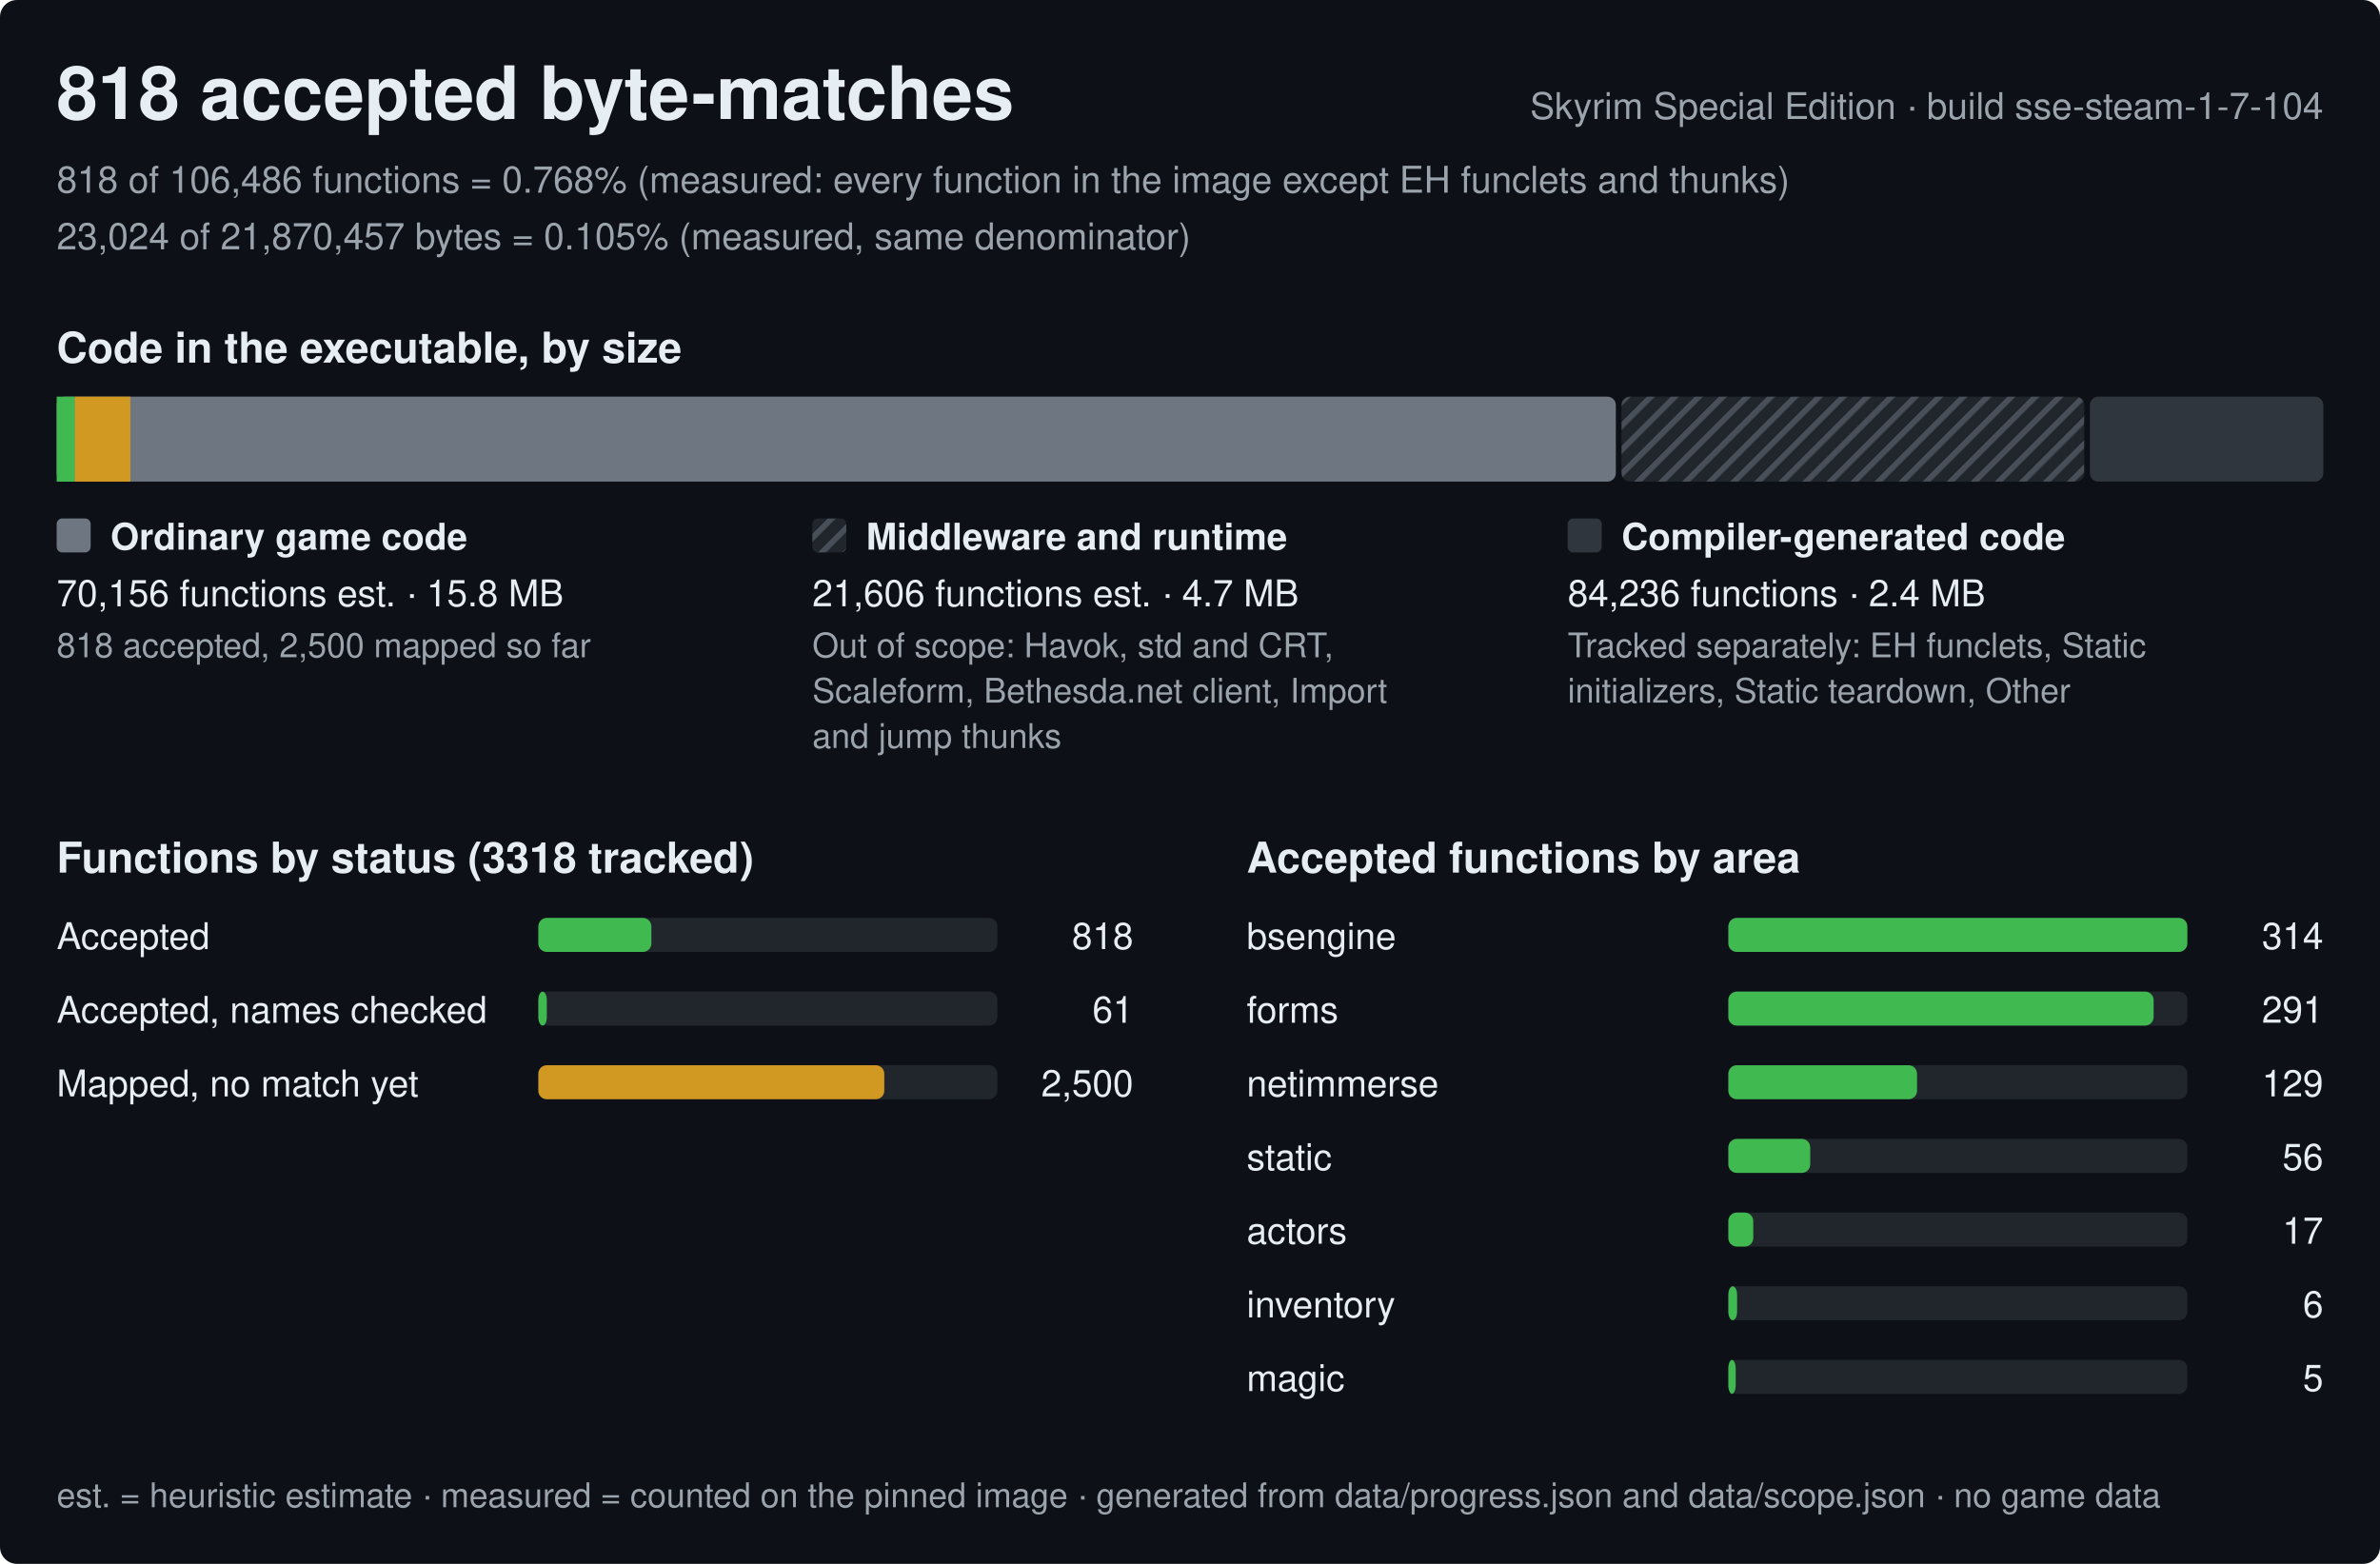
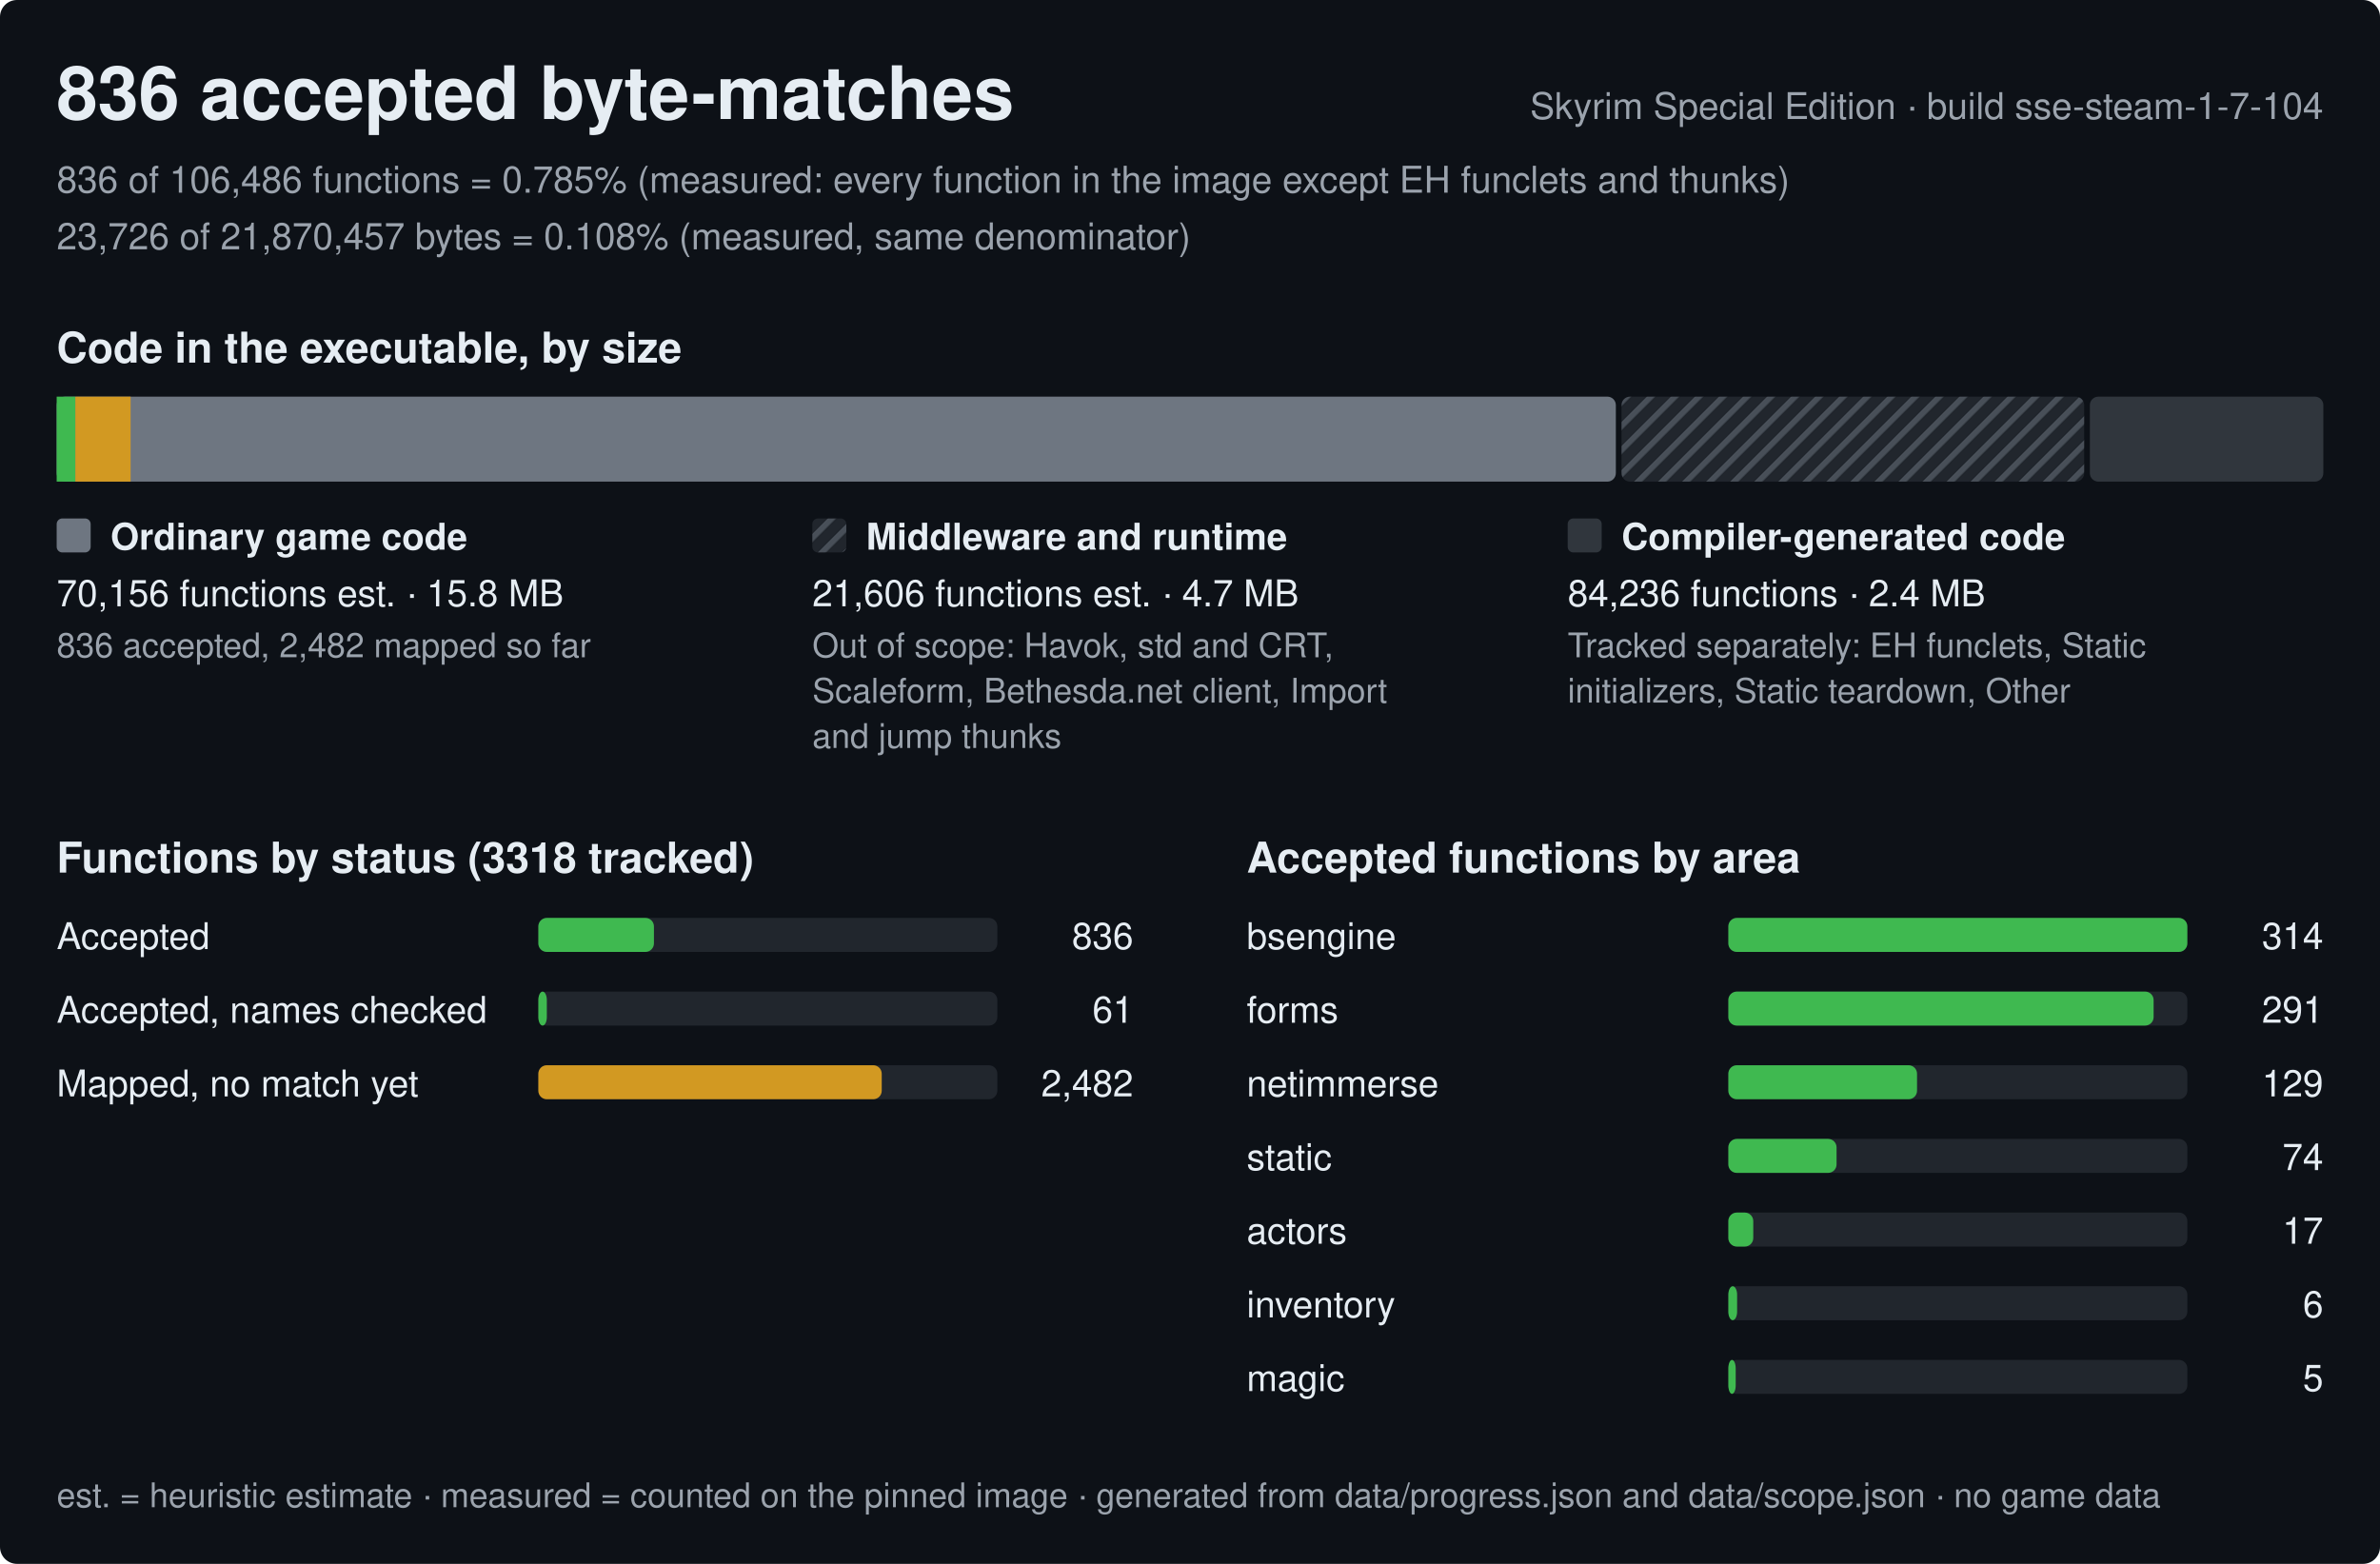
<svg xmlns="http://www.w3.org/2000/svg" width="840" height="552" viewBox="0 0 840 552" role="img" aria-label="Progress of the Skyrim Special Edition byte-matching reconstruction, build sse-steam-1-7-104">
  <style>text{font-family:-apple-system,BlinkMacSystemFont,'Segoe UI',Helvetica,Arial,sans-serif;fill:#e6edf3;white-space:pre}.h{font-size:26px;font-weight:600}.st{font-size:15px;font-weight:600}.lb{font-size:13px;font-weight:600}.bl{font-size:12px;font-weight:600;stroke:#0d1117;stroke-width:3px;paint-order:stroke;stroke-linejoin:round}.rl{font-size:13px}.fn{font-size:12px;fill:#9ba3ad}.mu{fill:#9ba3ad}</style>
  <defs>
    <pattern id="hx" width="6" height="6" patternUnits="userSpaceOnUse" patternTransform="rotate(45)">
      <rect width="6" height="6" fill="#21262d" />
      <rect width="2" height="6" fill="#484f58" />
    </pattern>
  </defs>
  <rect width="840" height="552" rx="6" fill="#0d1117" />
-   <text x="20" y="42" class="h">818 accepted byte-matches</text>
+   <text x="20" y="42" class="h">836 accepted byte-matches</text>
  <text x="820" y="42" class="rl mu" text-anchor="end">Skyrim Special Edition · build sse-steam-1-7-104</text>
-   <text x="20" y="68" class="rl mu">818 of 106,486 functions = 0.768% (measured: every function in the image except EH funclets and thunks)</text>
-   <text x="20" y="88" class="rl mu">23,024 of 21,870,457 bytes = 0.105% (measured, same denominator)</text>
+   <text x="20" y="68" class="rl mu">836 of 106,486 functions = 0.785% (measured: every function in the image except EH funclets and thunks)</text>
+   <text x="20" y="88" class="rl mu">23,726 of 21,870,457 bytes = 0.108% (measured, same denominator)</text>
  <text x="20" y="128" class="st">Code in the executable, by size</text>
  <rect x="20" y="140" width="550.3" height="30" rx="3" fill="#6e7681" />
-   <rect x="20" y="140" width="6.4" height="30" fill="#3fb950" />
-   <rect x="26.4" y="140" width="19.6" height="30" fill="#d29922" />
+   <rect x="20" y="140" width="6.6" height="30" fill="#3fb950" />
+   <rect x="26.6" y="140" width="19.5" height="30" fill="#d29922" />
  <rect x="572.3" y="140" width="163.3" height="30" rx="3" fill="url(#hx)" />
  <rect x="737.6" y="140" width="82.4" height="30" rx="3" fill="#30363d" />
  <rect x="20" y="183" width="12" height="12" rx="2" fill="#6e7681" />
  <text x="39" y="194" class="lb">Ordinary game code</text>
  <text x="20" y="214" class="rl">70,156 functions est. · 15.8 MB</text>
-   <text x="20" y="232" class="fn">818 accepted, 2,500 mapped so far</text>
+   <text x="20" y="232" class="fn">836 accepted, 2,482 mapped so far</text>
  <rect x="286.7" y="183" width="12" height="12" rx="2" fill="url(#hx)" />
  <text x="305.7" y="194" class="lb">Middleware and runtime</text>
  <text x="286.7" y="214" class="rl">21,606 functions est. · 4.7 MB</text>
  <text x="286.7" y="232" class="fn">Out of scope: Havok, std and CRT,</text>
  <text x="286.7" y="248" class="fn">Scaleform, Bethesda.net client, Import</text>
  <text x="286.7" y="264" class="fn">and jump thunks</text>
  <rect x="553.3" y="183" width="12" height="12" rx="2" fill="#30363d" />
  <text x="572.3" y="194" class="lb">Compiler-generated code</text>
  <text x="553.3" y="214" class="rl">84,236 functions · 2.4 MB</text>
  <text x="553.3" y="232" class="fn">Tracked separately: EH funclets, Static</text>
  <text x="553.3" y="248" class="fn">initializers, Static teardown, Other</text>
  <text x="20" y="308" class="st">Functions by status (3318 tracked)</text>
  <text x="20" y="335" class="rl">Accepted</text>
  <rect x="190" y="324" width="162.0" height="12" rx="3" fill="#21262d" />
-   <rect x="190" y="324" width="39.9" height="12" rx="3" fill="#3fb950" />
-   <text x="400.0" y="335" class="rl" text-anchor="end">818</text>
+   <rect x="190" y="324" width="40.8" height="12" rx="3" fill="#3fb950" />
+   <text x="400.0" y="335" class="rl" text-anchor="end">836</text>
  <text x="20" y="361" class="rl">Accepted, names checked</text>
  <rect x="190" y="350" width="162.0" height="12" rx="3" fill="#21262d" />
  <rect x="190" y="350" width="3" height="12" rx="3" fill="#3fb950" />
  <text x="400.0" y="361" class="rl" text-anchor="end">61</text>
  <text x="20" y="387" class="rl">Mapped, no match yet</text>
  <rect x="190" y="376" width="162.0" height="12" rx="3" fill="#21262d" />
-   <rect x="190" y="376" width="122.1" height="12" rx="3" fill="#d29922" />
-   <text x="400.0" y="387" class="rl" text-anchor="end">2,500</text>
+   <rect x="190" y="376" width="121.2" height="12" rx="3" fill="#d29922" />
+   <text x="400.0" y="387" class="rl" text-anchor="end">2,482</text>
  <text x="440.0" y="308" class="st">Accepted functions by area</text>
  <text x="440.0" y="335" class="rl">bsengine</text>
  <rect x="610.0" y="324" width="162.0" height="12" rx="3" fill="#21262d" />
  <rect x="610.0" y="324" width="162" height="12" rx="3" fill="#3fb950" />
  <text x="820.0" y="335" class="rl" text-anchor="end">314</text>
  <text x="440.0" y="361" class="rl">forms</text>
  <rect x="610.0" y="350" width="162.0" height="12" rx="3" fill="#21262d" />
  <rect x="610.0" y="350" width="150.1" height="12" rx="3" fill="#3fb950" />
  <text x="820.0" y="361" class="rl" text-anchor="end">291</text>
  <text x="440.0" y="387" class="rl">netimmerse</text>
  <rect x="610.0" y="376" width="162.0" height="12" rx="3" fill="#21262d" />
  <rect x="610.0" y="376" width="66.6" height="12" rx="3" fill="#3fb950" />
  <text x="820.0" y="387" class="rl" text-anchor="end">129</text>
  <text x="440.0" y="413" class="rl">static</text>
  <rect x="610.0" y="402" width="162.0" height="12" rx="3" fill="#21262d" />
-   <rect x="610.0" y="402" width="28.9" height="12" rx="3" fill="#3fb950" />
-   <text x="820.0" y="413" class="rl" text-anchor="end">56</text>
+   <rect x="610.0" y="402" width="38.2" height="12" rx="3" fill="#3fb950" />
+   <text x="820.0" y="413" class="rl" text-anchor="end">74</text>
  <text x="440.0" y="439" class="rl">actors</text>
  <rect x="610.0" y="428" width="162.0" height="12" rx="3" fill="#21262d" />
  <rect x="610.0" y="428" width="8.8" height="12" rx="3" fill="#3fb950" />
  <text x="820.0" y="439" class="rl" text-anchor="end">17</text>
  <text x="440.0" y="465" class="rl">inventory</text>
  <rect x="610.0" y="454" width="162.0" height="12" rx="3" fill="#21262d" />
  <rect x="610.0" y="454" width="3.1" height="12" rx="3" fill="#3fb950" />
  <text x="820.0" y="465" class="rl" text-anchor="end">6</text>
  <text x="440.0" y="491" class="rl">magic</text>
  <rect x="610.0" y="480" width="162.0" height="12" rx="3" fill="#21262d" />
  <rect x="610.0" y="480" width="2.6" height="12" rx="3" fill="#3fb950" />
  <text x="820.0" y="491" class="rl" text-anchor="end">5</text>
  <text x="20" y="532" class="fn">est. = heuristic estimate · measured = counted on the pinned image · generated from data/progress.json and data/scope.json · no game data</text>
</svg>
